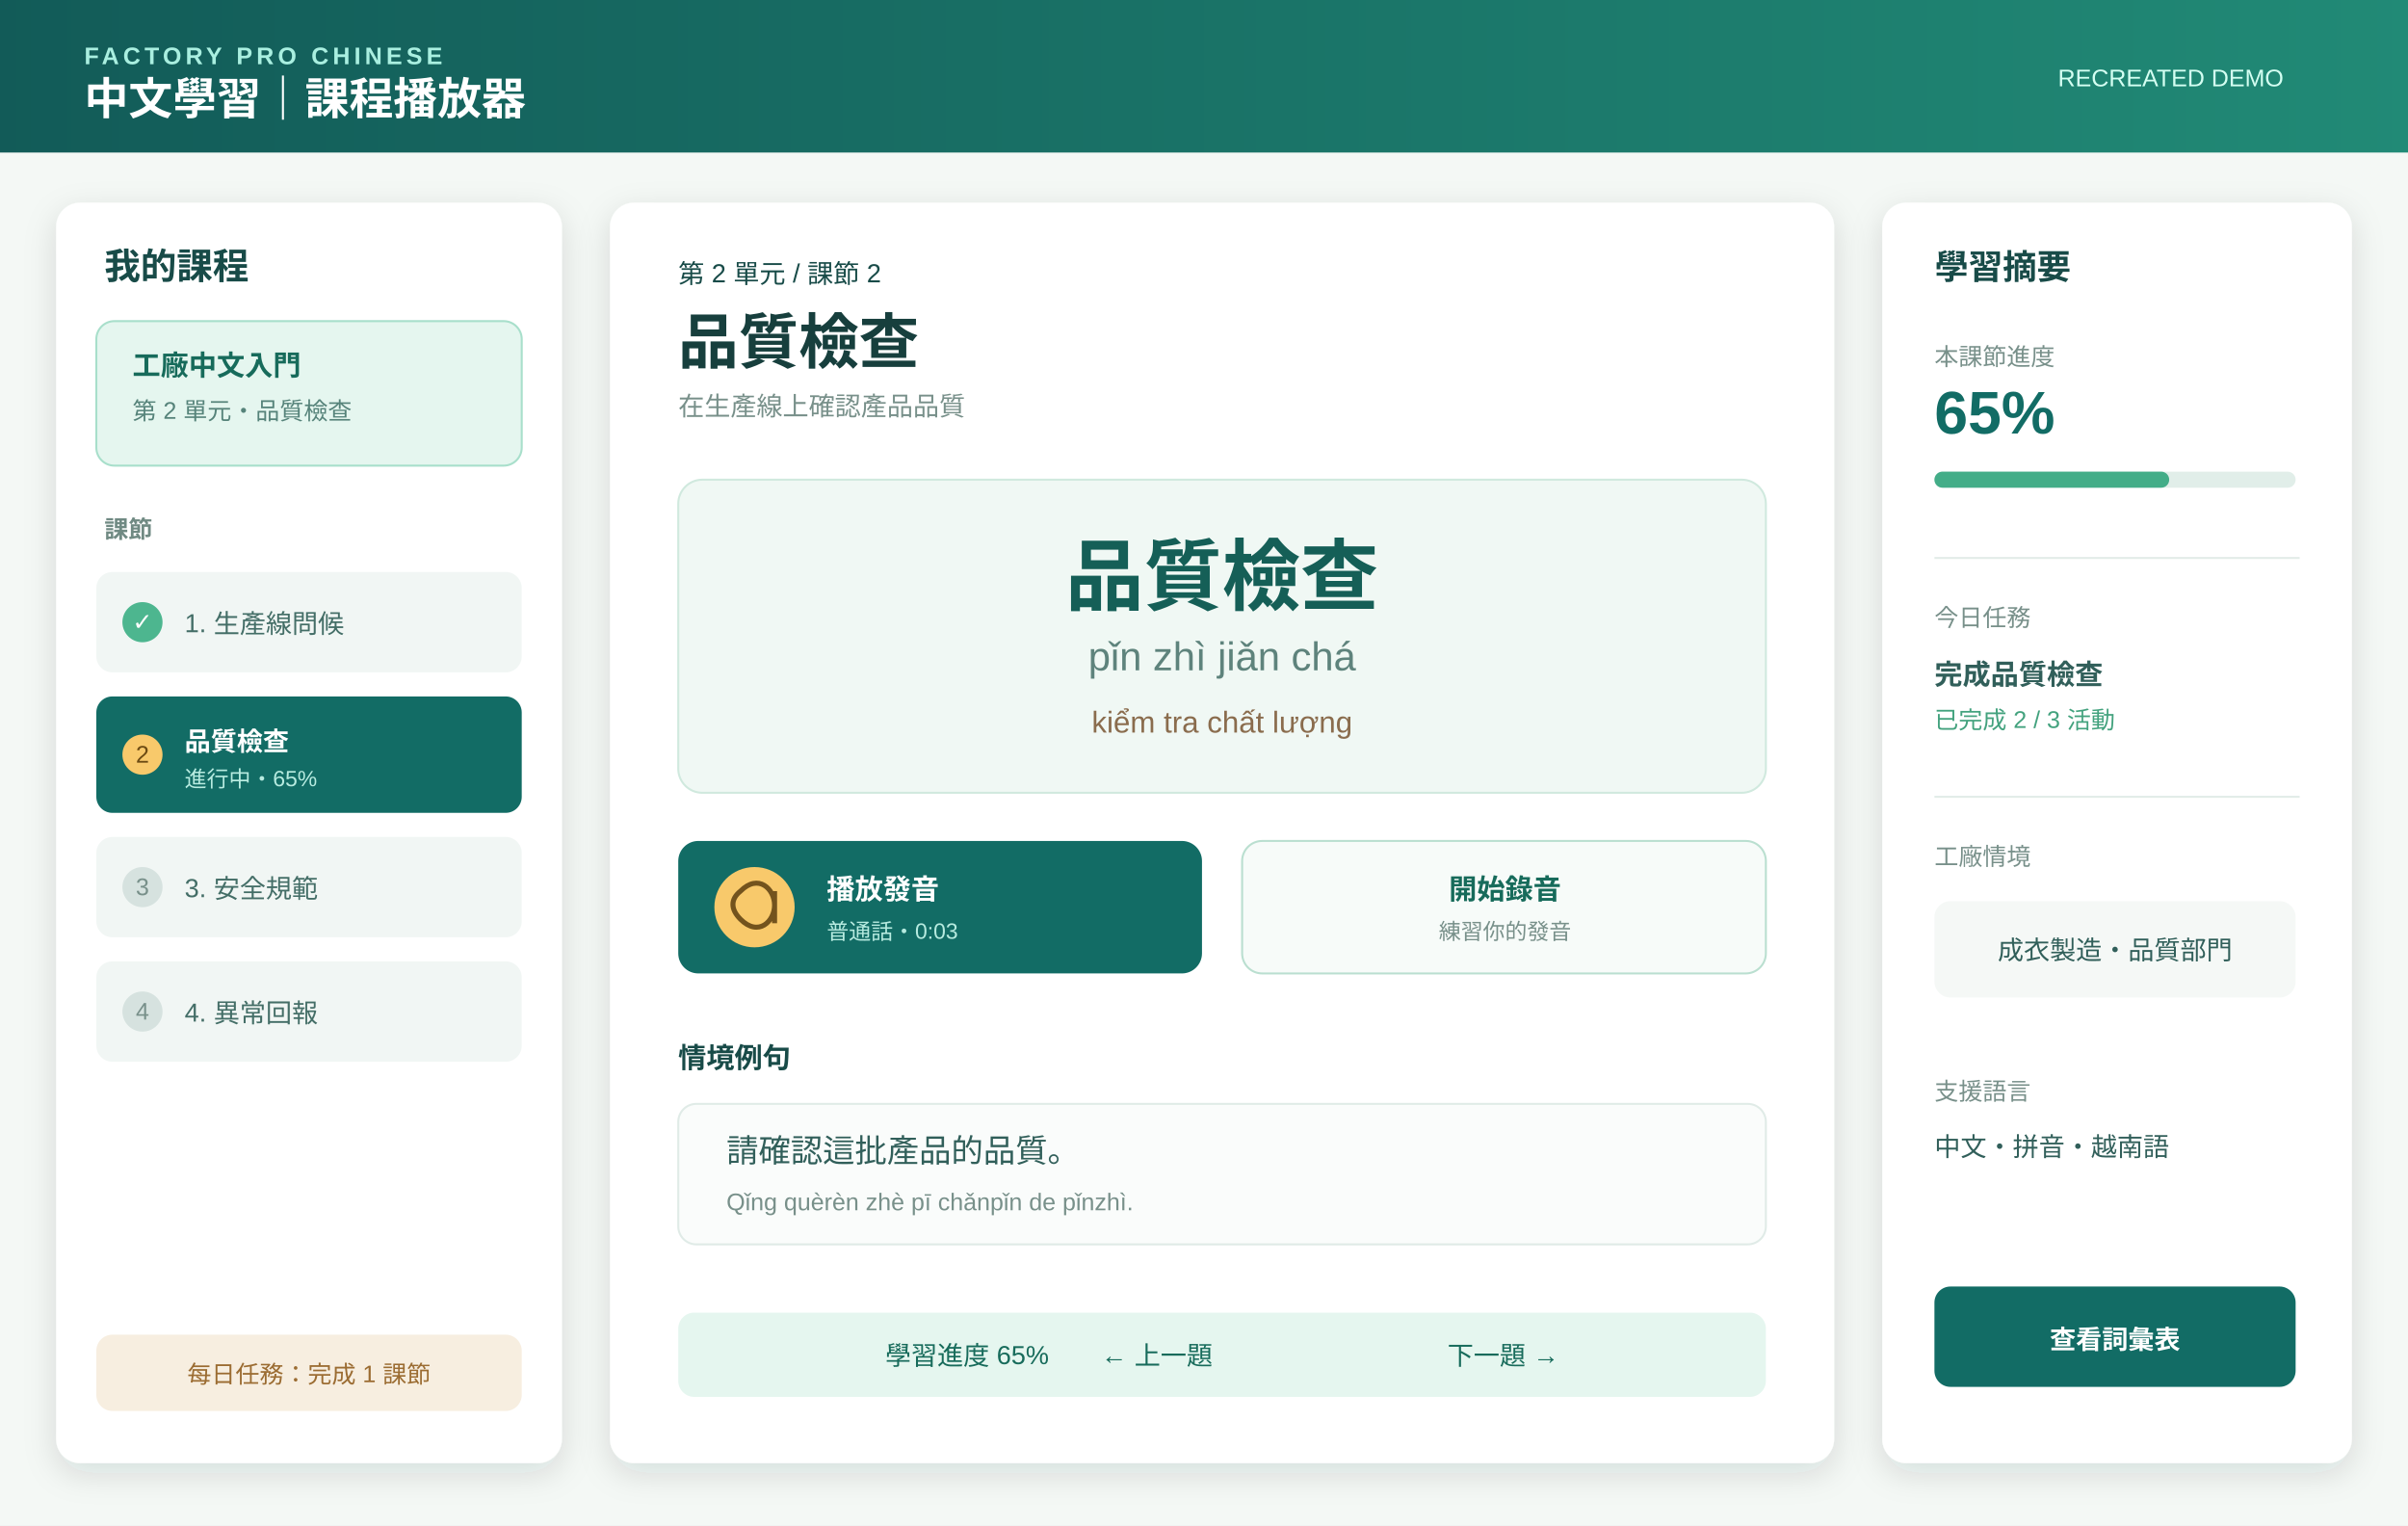
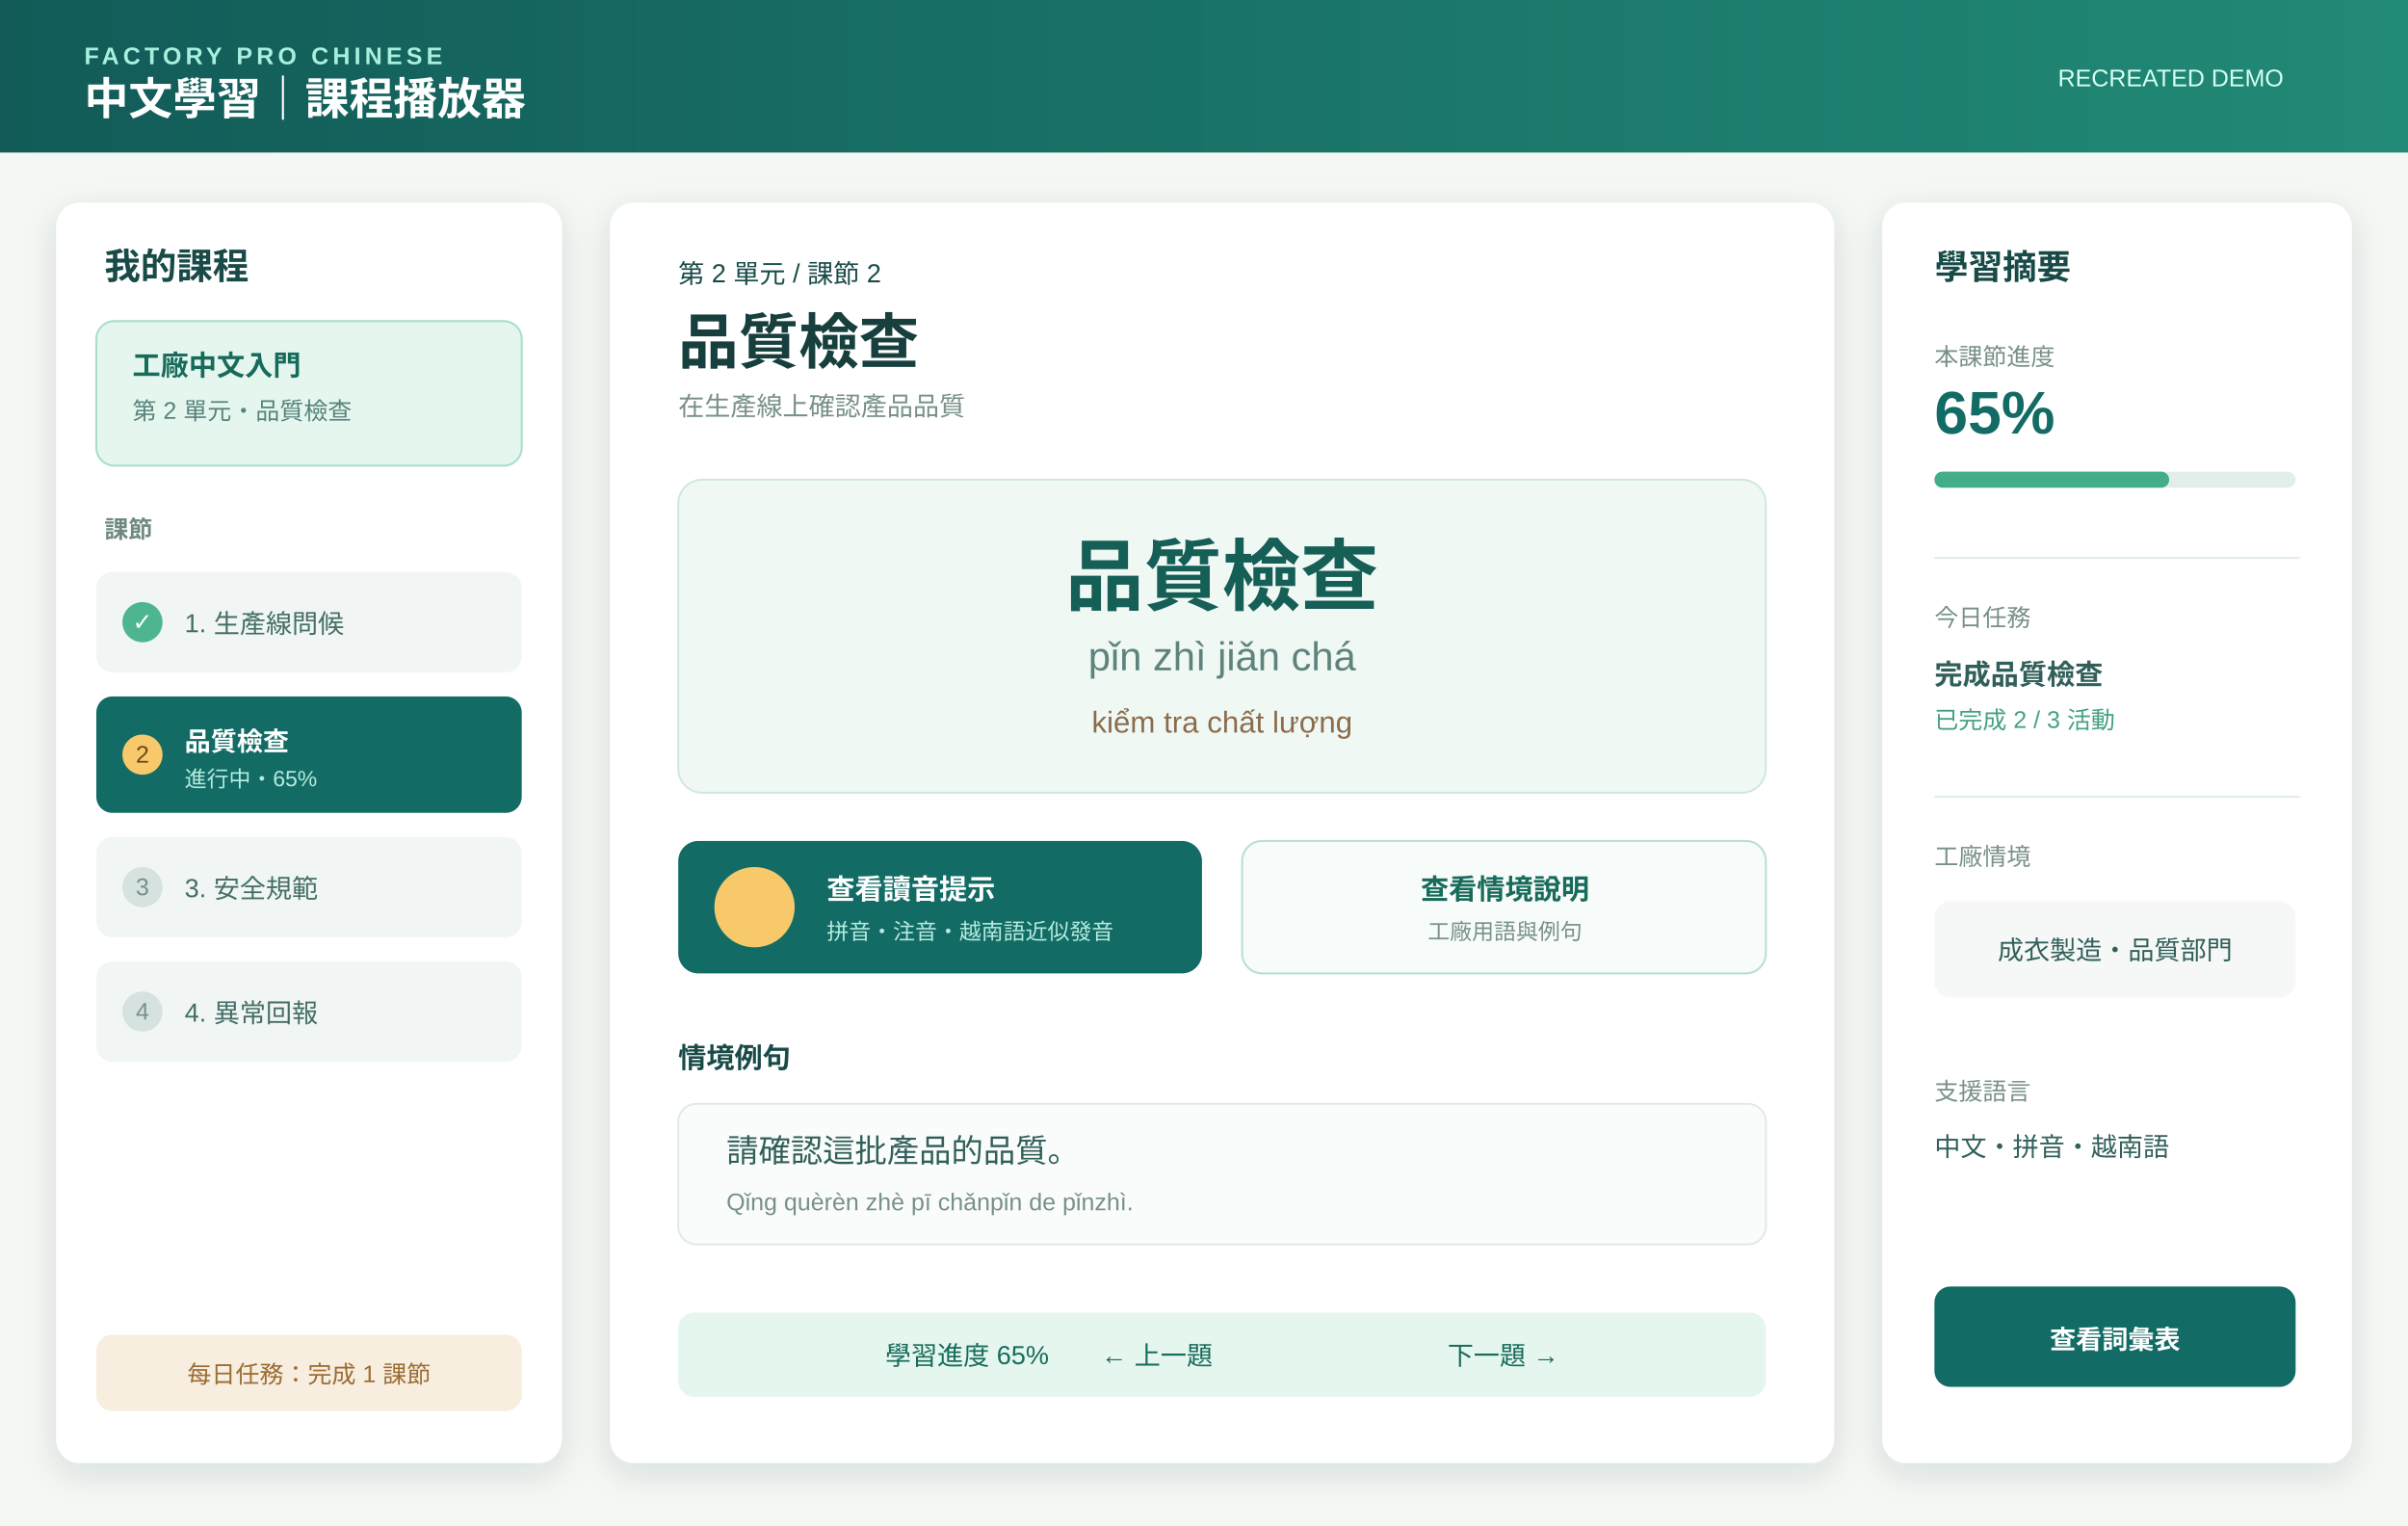
<svg xmlns="http://www.w3.org/2000/svg" width="1200" height="760" viewBox="0 0 1200 760">
  <defs>
    <linearGradient id="top" x1="0" x2="1">
      <stop stop-color="#125b58" />
      <stop offset="1" stop-color="#218a76" />
    </linearGradient>
    <filter id="shadow" x="-20%" y="-20%" width="140%" height="140%">
      <feDropShadow dx="0" dy="5" stdDeviation="8" flood-color="#163d3b" flood-opacity=".13" />
    </filter>
  </defs>
  <rect width="1200" height="760" fill="#f4f8f5" />
  <rect width="1200" height="76" fill="url(#top)" />
  <text x="42" y="32" fill="#a9efe0" font-family="Arial, sans-serif" font-size="12" font-weight="700" letter-spacing="2">FACTORY PRO CHINESE</text>
  <text x="42" y="57" fill="#fff" font-family="Arial, sans-serif" font-size="22" font-weight="700">中文學習｜課程播放器</text>
  <text x="1138" y="43" fill="#d4fff2" font-family="Arial, sans-serif" font-size="12" text-anchor="end">RECREATED DEMO</text>
  <rect x="28" y="101" width="252" height="628" rx="12" fill="#fff" filter="url(#shadow)" />
  <text x="52" y="139" fill="#184b48" font-family="Arial, sans-serif" font-size="18" font-weight="700">我的課程</text>
  <rect x="48" y="160" width="212" height="72" rx="9" fill="#e5f6ef" stroke="#a8dfcb" />
  <text x="66" y="187" fill="#176b5b" font-family="Arial, sans-serif" font-size="14" font-weight="700">工廠中文入門</text>
  <text x="66" y="209" fill="#56837a" font-family="Arial, sans-serif" font-size="12">第 2 單元・品質檢查</text>
  <text x="52" y="268" fill="#708a83" font-family="Arial, sans-serif" font-size="12" font-weight="700">課節</text>
  <rect x="48" y="285" width="212" height="50" rx="8" fill="#f1f6f4" />
  <circle cx="71" cy="310" r="10" fill="#4db68f" />
  <text x="71" y="314" fill="#fff" font-family="Arial, sans-serif" font-size="12" text-anchor="middle">✓</text>
  <text x="92" y="315" fill="#446e67" font-family="Arial, sans-serif" font-size="13">1. 生產線問候</text>
  <rect x="48" y="347" width="212" height="58" rx="8" fill="#126c65" />
  <circle cx="71" cy="376" r="10" fill="#f8c96b" />
  <text x="71" y="380" fill="#6c4b13" font-family="Arial, sans-serif" font-size="12" text-anchor="middle">2</text>
  <text x="92" y="374" fill="#fff" font-family="Arial, sans-serif" font-size="13" font-weight="700">品質檢查</text>
  <text x="92" y="392" fill="#b7ebe0" font-family="Arial, sans-serif" font-size="11">進行中・65%</text>
  <rect x="48" y="417" width="212" height="50" rx="8" fill="#f1f6f4" />
  <circle cx="71" cy="442" r="10" fill="#d6e2df" />
  <text x="71" y="446" fill="#78908a" font-family="Arial, sans-serif" font-size="12" text-anchor="middle">3</text>
  <text x="92" y="447" fill="#446e67" font-family="Arial, sans-serif" font-size="13">3. 安全規範</text>
  <rect x="48" y="479" width="212" height="50" rx="8" fill="#f1f6f4" />
  <circle cx="71" cy="504" r="10" fill="#d6e2df" />
  <text x="71" y="508" fill="#78908a" font-family="Arial, sans-serif" font-size="12" text-anchor="middle">4</text>
  <text x="92" y="509" fill="#446e67" font-family="Arial, sans-serif" font-size="13">4. 異常回報</text>
  <rect x="48" y="665" width="212" height="38" rx="8" fill="#f7eee0" />
  <text x="154" y="689" fill="#9b6c32" font-family="Arial, sans-serif" font-size="12" text-anchor="middle">每日任務：完成 1 課節</text>
  <rect x="304" y="101" width="610" height="628" rx="12" fill="#fff" filter="url(#shadow)" />
  <text x="338" y="141" fill="#184b48" font-family="Arial, sans-serif" font-size="13">第 2 單元 / 課節 2</text>
  <text x="338" y="181" fill="#173f3d" font-family="Arial, sans-serif" font-size="30" font-weight="700">品質檢查</text>
  <text x="338" y="207" fill="#78908a" font-family="Arial, sans-serif" font-size="13">在生產線上確認產品品質</text>
  <rect x="338" y="239" width="542" height="156" rx="12" fill="#f0f8f4" stroke="#d0e9de" />
  <text x="609" y="301" fill="#155f57" font-family="Arial, sans-serif" font-size="39" font-weight="700" text-anchor="middle">品質檢查</text>
  <text x="609" y="334" fill="#5e837c" font-family="Arial, sans-serif" font-size="20" text-anchor="middle">pǐn zhì jiǎn chá</text>
  <text x="609" y="365" fill="#8a6c4d" font-family="Arial, sans-serif" font-size="15" text-anchor="middle">kiểm tra chất lượng</text>
  <rect x="338" y="419" width="261" height="66" rx="10" fill="#126c65" />
  <circle cx="376" cy="452" r="20" fill="#f8c96b" />
-   <path d="M369 444c9-9 17-1 17 7s-8 16-17 7c-5-5-5-10 0-14zM386 444v16" fill="none" stroke="#73531d" stroke-width="2.5" />
-   <text x="412" y="448" fill="#fff" font-family="Arial, sans-serif" font-size="14" font-weight="700">播放發音</text>
-   <text x="412" y="468" fill="#b7ebe0" font-family="Arial, sans-serif" font-size="11">普通話・0:03</text>
+   <text x="412" y="448" fill="#fff" font-family="Arial, sans-serif" font-size="14" font-weight="700">查看讀音提示</text>
+   <text x="412" y="468" fill="#b7ebe0" font-family="Arial, sans-serif" font-size="11">拼音・注音・越南語近似發音</text>
  <rect x="619" y="419" width="261" height="66" rx="10" fill="#f7fbf9" stroke="#badfd0" />
-   <text x="750" y="448" fill="#176b5b" font-family="Arial, sans-serif" font-size="14" font-weight="700" text-anchor="middle">開始錄音</text>
-   <text x="750" y="468" fill="#78908a" font-family="Arial, sans-serif" font-size="11" text-anchor="middle">練習你的發音</text>
+   <text x="750" y="448" fill="#176b5b" font-family="Arial, sans-serif" font-size="14" font-weight="700" text-anchor="middle">查看情境說明</text>
+   <text x="750" y="468" fill="#78908a" font-family="Arial, sans-serif" font-size="11" text-anchor="middle">工廠用語與例句</text>
  <text x="338" y="532" fill="#184b48" font-family="Arial, sans-serif" font-size="14" font-weight="700">情境例句</text>
  <rect x="338" y="550" width="542" height="70" rx="9" fill="#fafcfb" stroke="#e0ebe7" />
  <text x="362" y="579" fill="#315f5a" font-family="Arial, sans-serif" font-size="16">請確認這批產品的品質。</text>
  <text x="362" y="603" fill="#78908a" font-family="Arial, sans-serif" font-size="12">Qǐng quèrèn zhè pī chǎnpǐn de pǐnzhì.</text>
  <rect x="338" y="654" width="542" height="42" rx="8" fill="#e5f6ef" />
  <text x="609" y="680" fill="#176b5b" font-family="Arial, sans-serif" font-size="13" text-anchor="middle">學習進度 65%　　← 上一題　　　　　　　　　下一題 →</text>
  <rect x="938" y="101" width="234" height="628" rx="12" fill="#fff" filter="url(#shadow)" />
  <text x="964" y="139" fill="#184b48" font-family="Arial, sans-serif" font-size="17" font-weight="700">學習摘要</text>
  <text x="964" y="182" fill="#78908a" font-family="Arial, sans-serif" font-size="12">本課節進度</text>
  <text x="964" y="216" fill="#126c65" font-family="Arial, sans-serif" font-size="30" font-weight="700">65%</text>
  <rect x="964" y="235" width="180" height="8" rx="4" fill="#e1eee9" />
  <rect x="964" y="235" width="117" height="8" rx="4" fill="#43ad88" />
  <line x1="964" y1="278" x2="1146" y2="278" stroke="#e2ece8" />
  <text x="964" y="312" fill="#78908a" font-family="Arial, sans-serif" font-size="12">今日任務</text>
  <text x="964" y="341" fill="#315f5a" font-family="Arial, sans-serif" font-size="14" font-weight="700">完成品質檢查</text>
  <text x="964" y="363" fill="#43a27e" font-family="Arial, sans-serif" font-size="12">已完成 2 / 3 活動</text>
  <line x1="964" y1="397" x2="1146" y2="397" stroke="#e2ece8" />
  <text x="964" y="431" fill="#78908a" font-family="Arial, sans-serif" font-size="12">工廠情境</text>
  <rect x="964" y="449" width="180" height="48" rx="8" fill="#f5f8f6" />
  <text x="1054" y="478" fill="#315f5a" font-family="Arial, sans-serif" font-size="13" text-anchor="middle">成衣製造・品質部門</text>
  <text x="964" y="548" fill="#78908a" font-family="Arial, sans-serif" font-size="12">支援語言</text>
  <text x="964" y="576" fill="#315f5a" font-family="Arial, sans-serif" font-size="13">中文・拼音・越南語</text>
  <rect x="964" y="641" width="180" height="50" rx="8" fill="#126c65" />
  <text x="1054" y="672" fill="#fff" font-family="Arial, sans-serif" font-size="13" font-weight="700" text-anchor="middle">查看詞彙表</text>
</svg>
